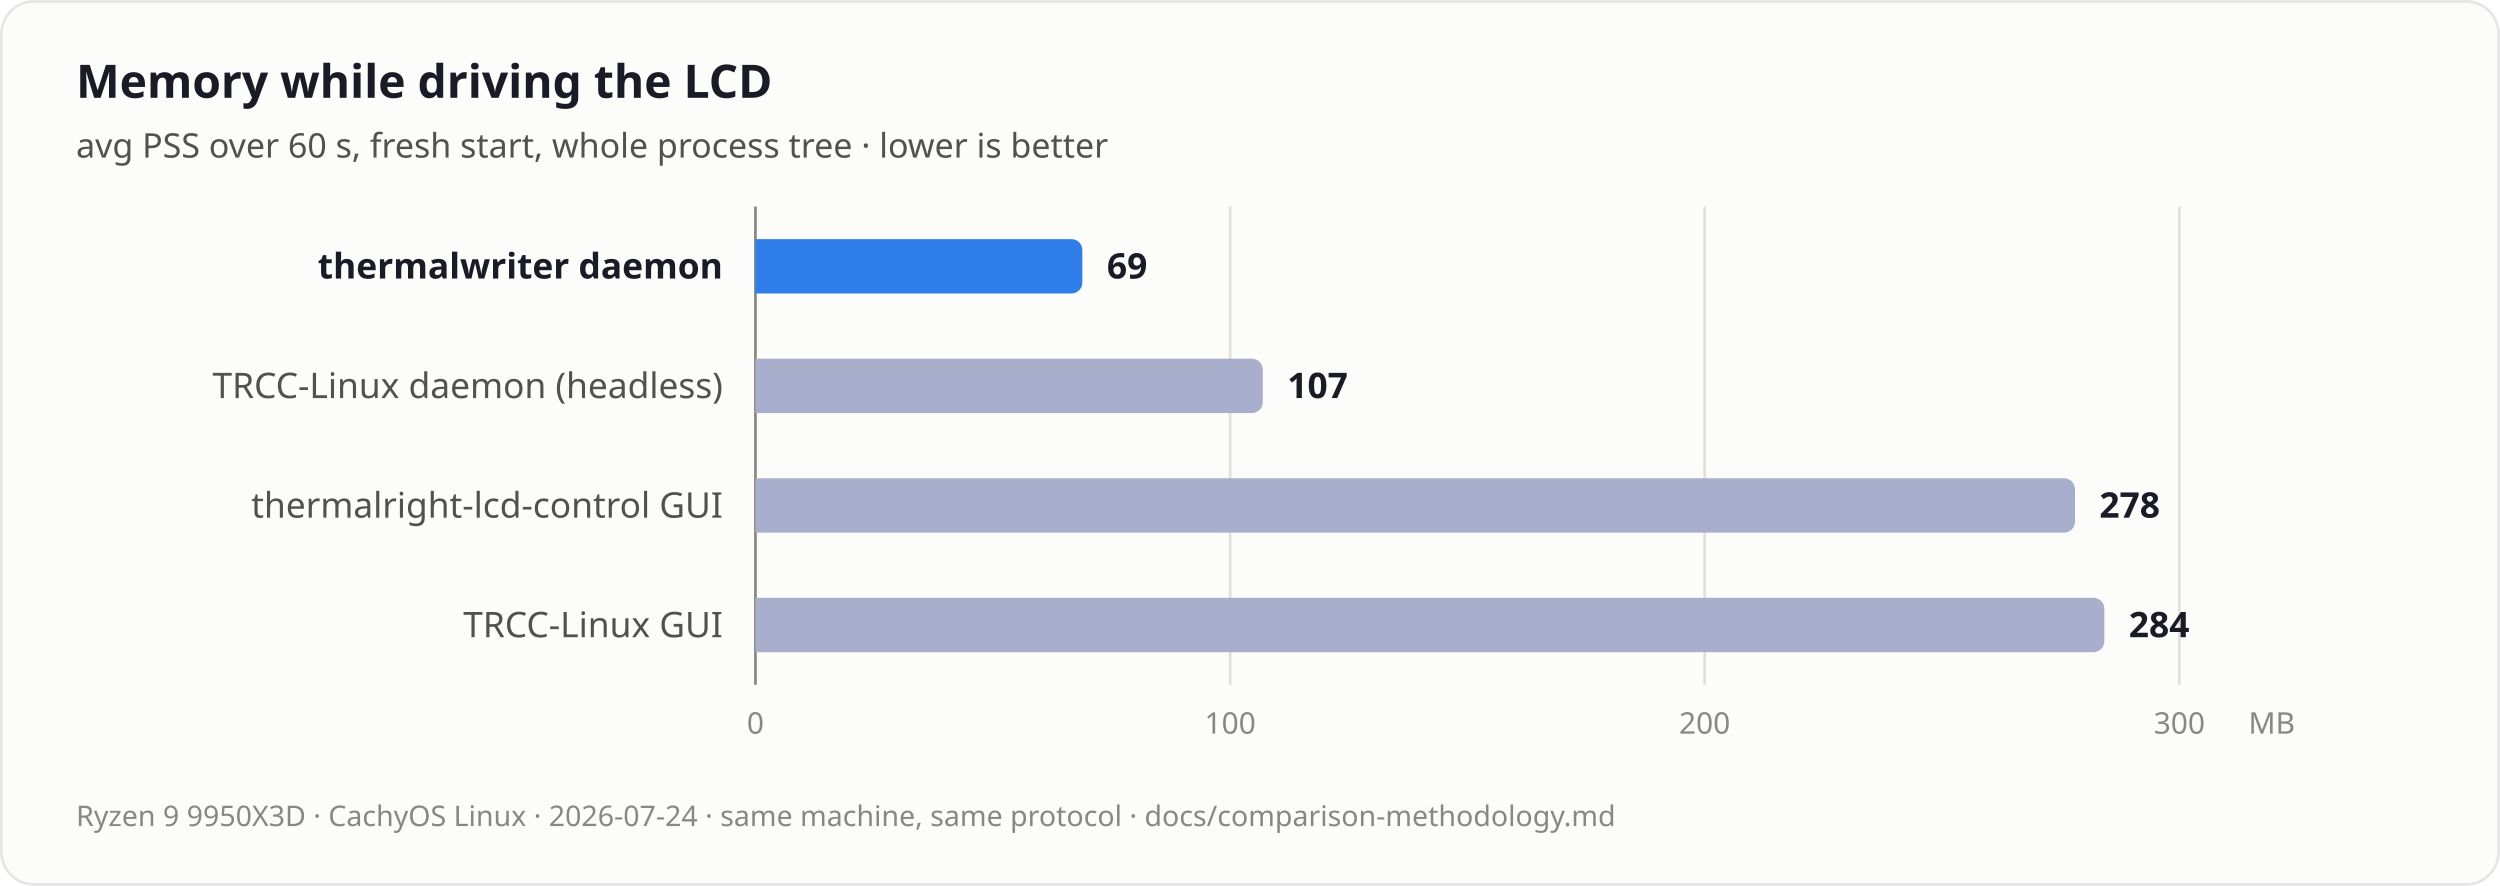
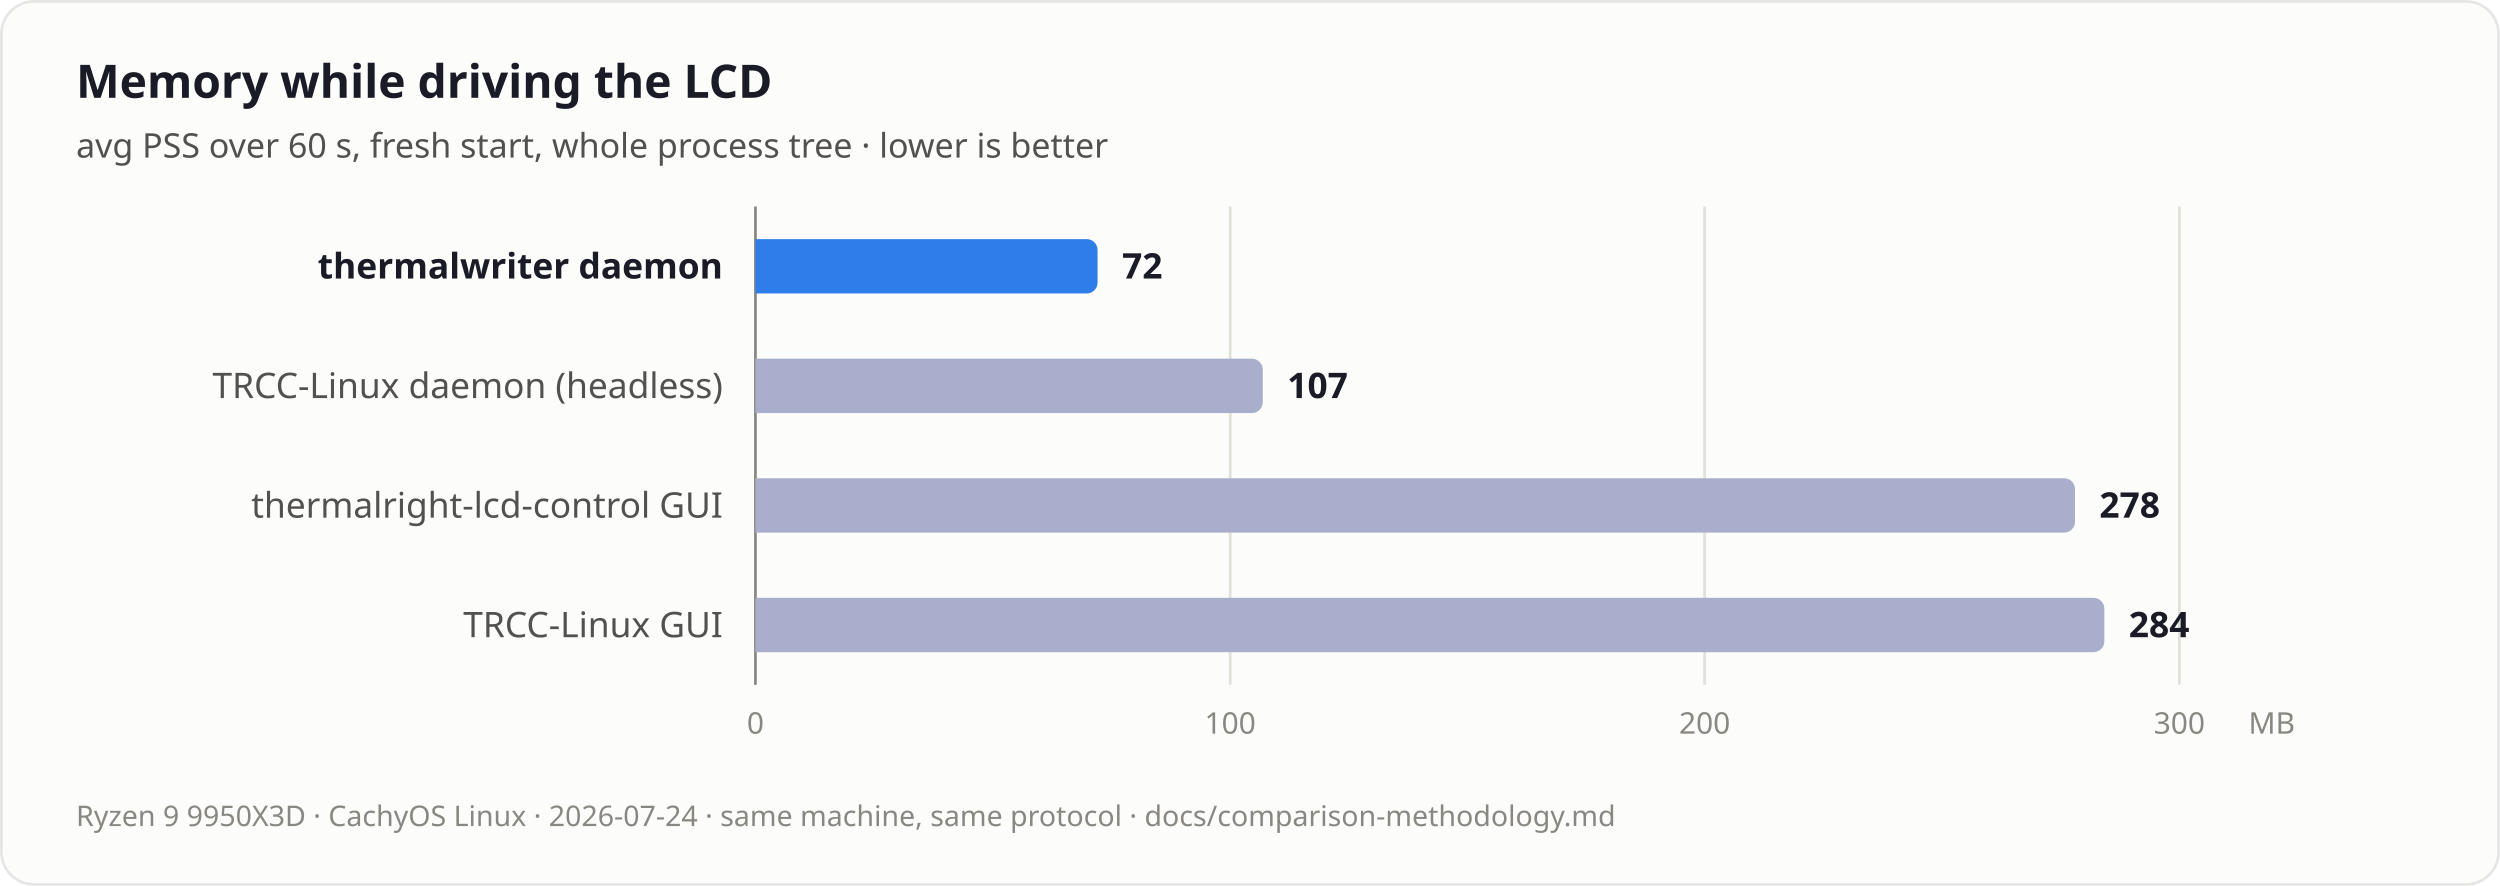
- <svg xmlns="http://www.w3.org/2000/svg" width="920" height="326" viewBox="0 0 920 326" role="img" aria-label="Memory while driving the LCD: thermalwriter daemon 69 MB; TRCC-Linux daemon (headless) 107 MB; thermalright-lcd-control GUI 278 MB; TRCC-Linux GUI 284 MB">
+ <svg xmlns="http://www.w3.org/2000/svg" width="920" height="326" viewBox="0 0 920 326" role="img" aria-label="Memory while driving the LCD: thermalwriter daemon 72 MB; TRCC-Linux daemon (headless) 107 MB; thermalright-lcd-control GUI 278 MB; TRCC-Linux GUI 284 MB">
  <rect x="0.5" y="0.5" width="919" height="325" rx="12" fill="#fcfcfb" stroke="rgba(11,11,11,0.10)" />
  <text x="28" y="36" font-family="system-ui, sans-serif" font-size="17" font-weight="600" fill="#1a1b26">Memory while driving the LCD</text>
  <text x="28" y="58" font-family="system-ui, sans-serif" font-size="12.5" fill="#52514e">avg PSS over 60 s, fresh start, whole process tree · lower is better</text>
  <text x="278.0" y="270" font-family="system-ui, sans-serif" font-size="11" fill="#898781" text-anchor="middle" font-variant-numeric="tabular-nums">0</text>
  <line x1="452.7" y1="76" x2="452.7" y2="252" stroke="#e1e0d9" stroke-width="1" />
  <text x="452.7" y="270" font-family="system-ui, sans-serif" font-size="11" fill="#898781" text-anchor="middle" font-variant-numeric="tabular-nums">100</text>
  <line x1="627.3" y1="76" x2="627.3" y2="252" stroke="#e1e0d9" stroke-width="1" />
  <text x="627.3" y="270" font-family="system-ui, sans-serif" font-size="11" fill="#898781" text-anchor="middle" font-variant-numeric="tabular-nums">200</text>
  <line x1="802.0" y1="76" x2="802.0" y2="252" stroke="#e1e0d9" stroke-width="1" />
  <text x="802.0" y="270" font-family="system-ui, sans-serif" font-size="11" fill="#898781" text-anchor="middle" font-variant-numeric="tabular-nums">300</text>
  <text x="836" y="270" font-family="system-ui, sans-serif" font-size="11" fill="#898781" text-anchor="middle">MB</text>
  <line x1="278" y1="76" x2="278" y2="252" stroke="#898781" stroke-width="1" />
  <text x="266" y="102.5" font-family="system-ui, sans-serif" font-size="13" font-weight="600" fill="#1a1b26" text-anchor="end">thermalwriter daemon</text>
-   <path d="M 278.0 88.0 h 116.3 a 4 4 0 0 1 4 4 v 12.0 a 4 4 0 0 1 -4 4 h -116.3 z" fill="#2e7de9" />
-   <text x="407.345" y="102.5" font-family="system-ui, sans-serif" font-size="13" font-weight="600" fill="#1a1b26">69</text>
+   <path d="M 278.0 88.0 h 121.9 a 4 4 0 0 1 4 4 v 12.0 a 4 4 0 0 1 -4 4 h -121.9 z" fill="#2e7de9" />
+   <text x="412.935" y="102.5" font-family="system-ui, sans-serif" font-size="13" font-weight="600" fill="#1a1b26">72</text>
  <text x="266" y="146.5" font-family="system-ui, sans-serif" font-size="13" font-weight="400" fill="#52514e" text-anchor="end">TRCC-Linux daemon (headless)</text>
  <path d="M 278.0 132.0 h 182.7 a 4 4 0 0 1 4 4 v 12.0 a 4 4 0 0 1 -4 4 h -182.7 z" fill="#a8aecb" />
  <text x="473.719" y="146.5" font-family="system-ui, sans-serif" font-size="13" font-weight="600" fill="#1a1b26">107</text>
  <text x="266" y="190.5" font-family="system-ui, sans-serif" font-size="13" font-weight="400" fill="#52514e" text-anchor="end">thermalright-lcd-control GUI</text>
  <path d="M 278.0 176.0 h 481.6 a 4 4 0 0 1 4 4 v 12.0 a 4 4 0 0 1 -4 4 h -481.6 z" fill="#a8aecb" />
  <text x="772.573" y="190.5" font-family="system-ui, sans-serif" font-size="13" font-weight="600" fill="#1a1b26">278</text>
  <text x="266" y="234.5" font-family="system-ui, sans-serif" font-size="13" font-weight="400" fill="#52514e" text-anchor="end">TRCC-Linux GUI</text>
  <path d="M 278.0 220.0 h 492.4 a 4 4 0 0 1 4 4 v 12.0 a 4 4 0 0 1 -4 4 h -492.4 z" fill="#a8aecb" />
  <text x="783.403" y="234.5" font-family="system-ui, sans-serif" font-size="13" font-weight="600" fill="#1a1b26">284</text>
  <text x="28" y="304" font-family="system-ui, sans-serif" font-size="10.5" fill="#898781">Ryzen 9 9950X3D · CachyOS Linux · 2026-07-24 · same machine, same protocol · docs/comparison-methodology.md</text>
</svg>
